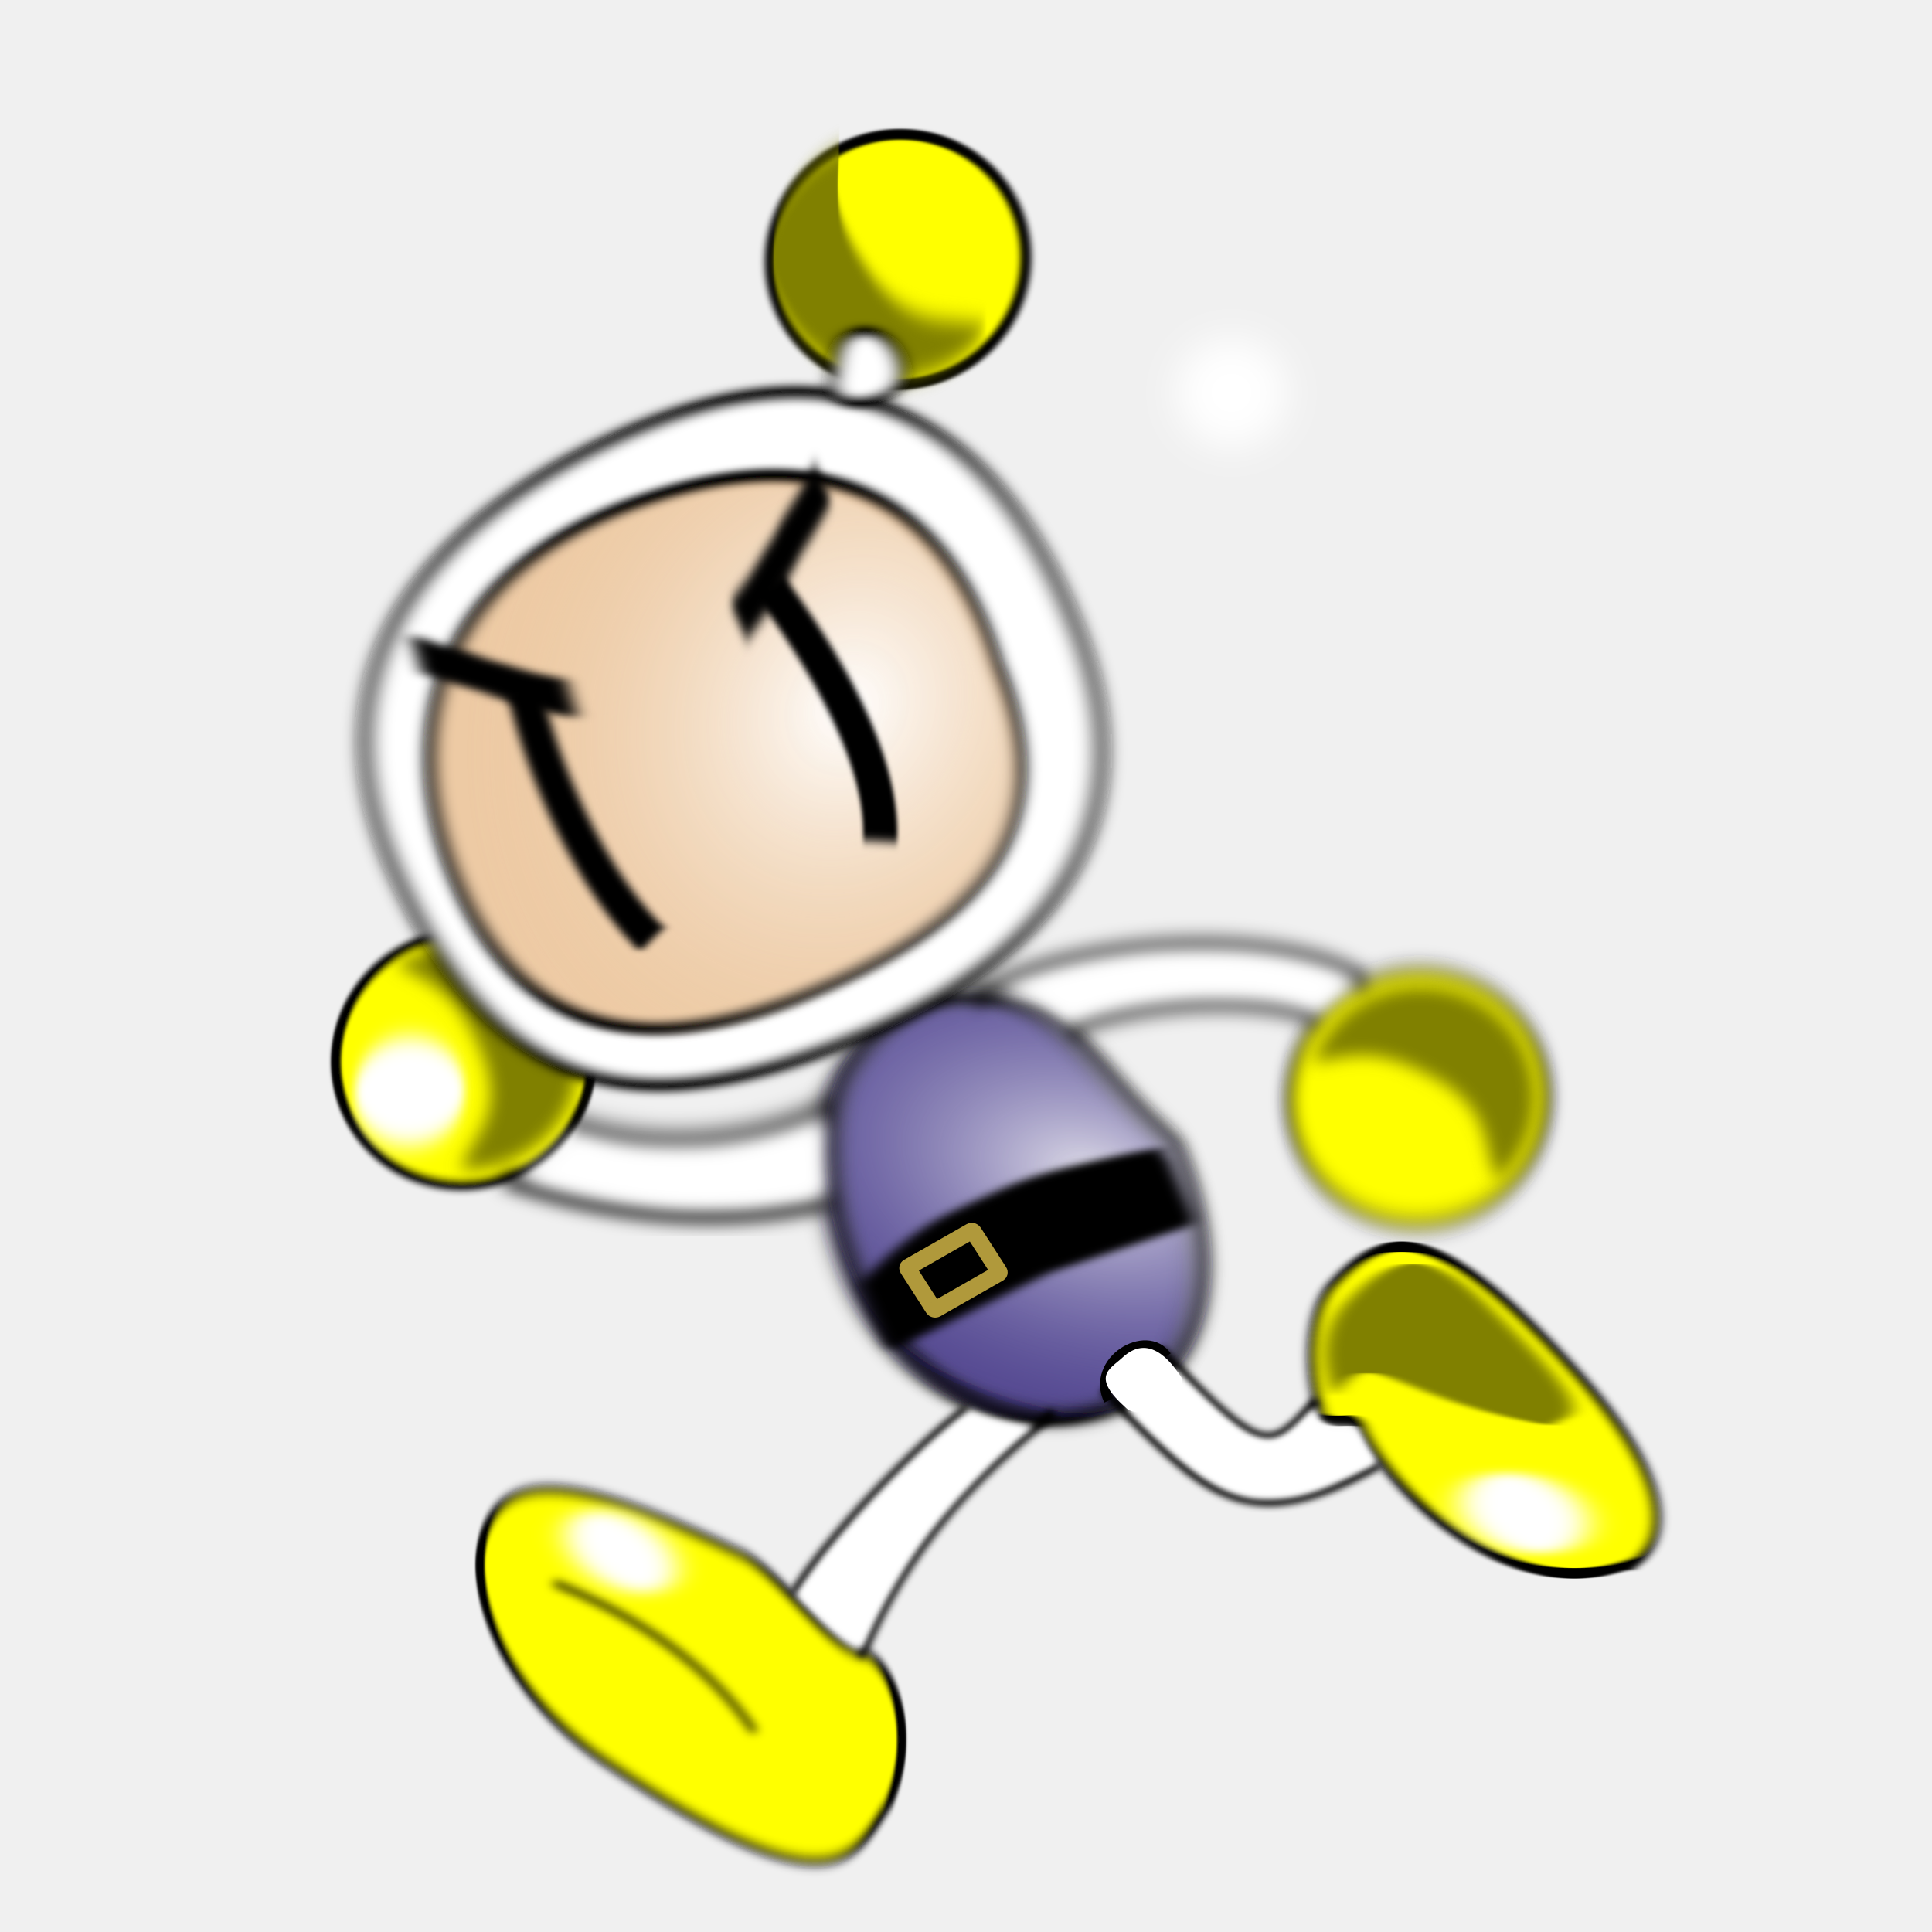
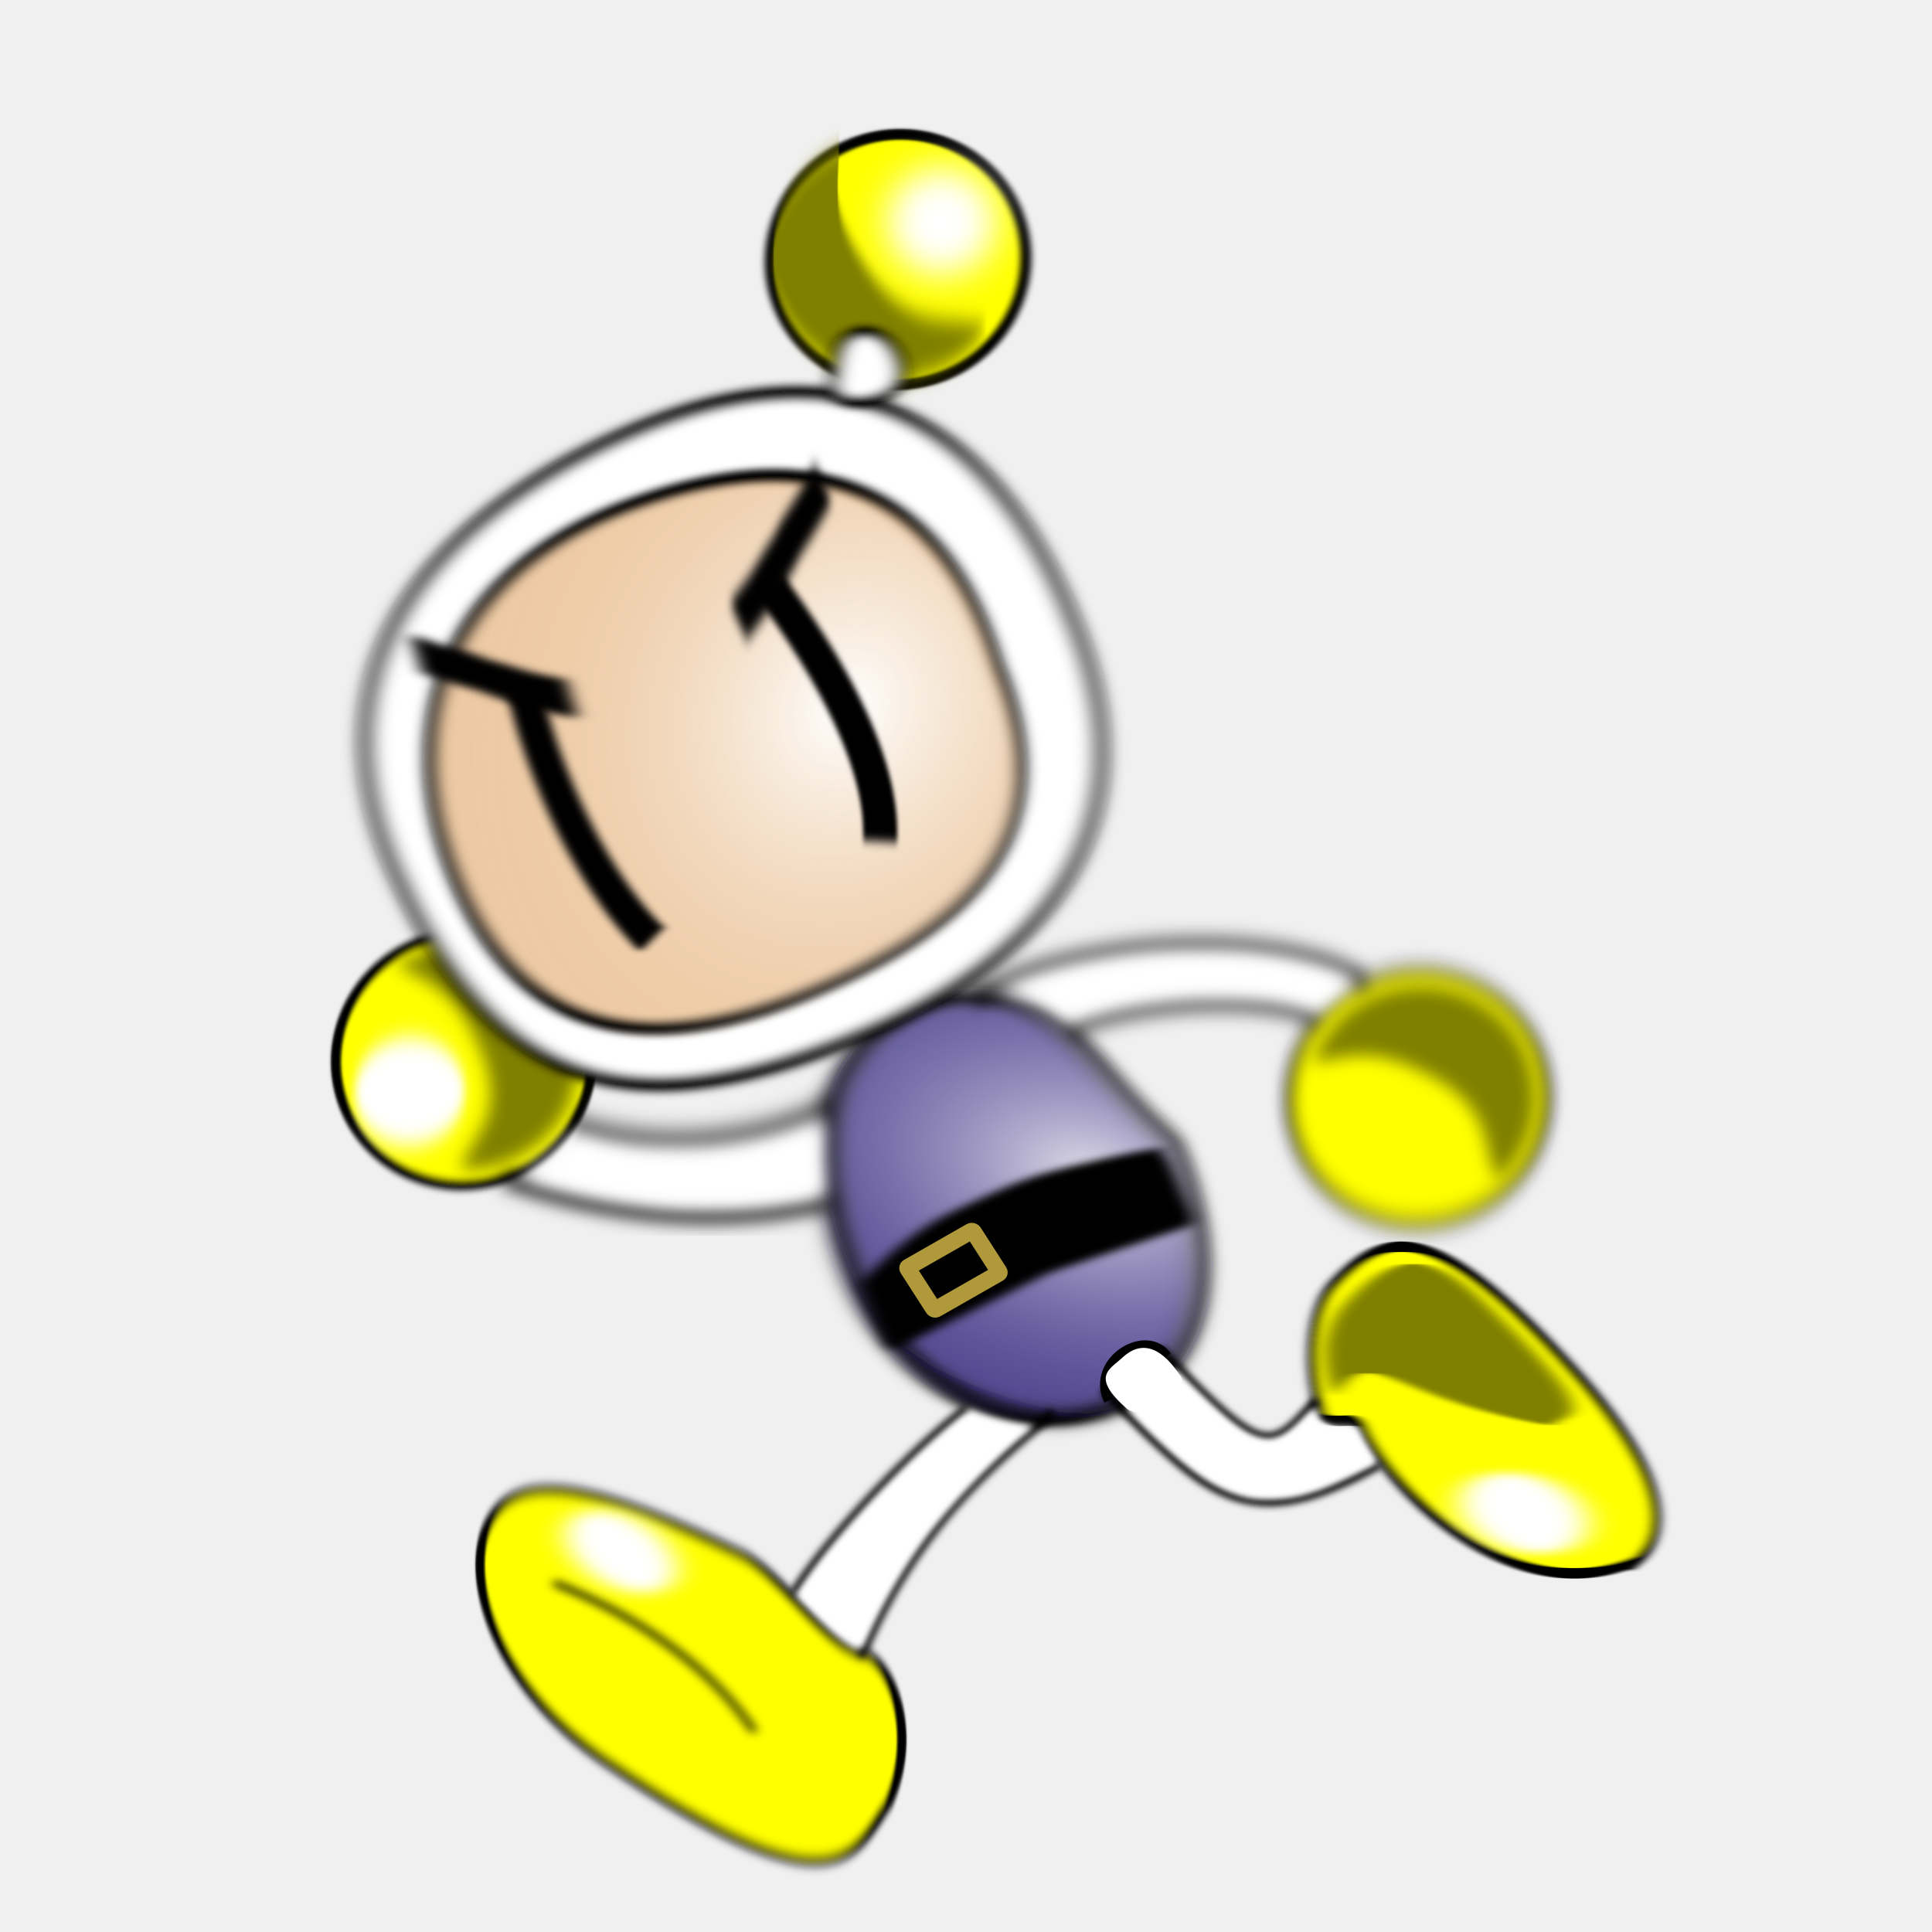
<svg xmlns="http://www.w3.org/2000/svg" xmlns:xlink="http://www.w3.org/1999/xlink" width="1000" height="1000" id="svg2" version="1.1">
  <defs id="defs4">
    <linearGradient id="linearGradient4253">
      <stop style="stop-color:#ffffff;stop-opacity:1" offset="0" id="stop4255" />
      <stop style="stop-color:#edcaa4;stop-opacity:0;" offset="1" id="stop4257" />
    </linearGradient>
    <linearGradient id="linearGradient4186">
      <stop style="stop-color:#f9f9f9;stop-opacity:0.845" offset="0" id="stop4188" />
      <stop style="stop-color:#807aba;stop-opacity:0;" offset="1" id="stop4190" />
    </linearGradient>
    <linearGradient id="linearGradient3873">
      <stop style="stop-color:#a94466;stop-opacity:1;" offset="0" id="stop3875" />
      <stop style="stop-color:#e4749f;stop-opacity:1" offset="1" id="stop3877" />
    </linearGradient>
    <radialGradient xlink:href="#linearGradient3873" id="radialGradient3879" cx="407.097" cy="617.589" fx="407.097" fy="617.589" r="306.125" gradientTransform="matrix(0.3063343,-0.541307,0.4530065,0.2563636,5.520523,727.2564)" gradientUnits="userSpaceOnUse" />
    <filter id="filter4072" x="-0.197" width="1.394" y="-0.178" height="1.357">
      <feGaussianBlur stdDeviation="4.602" id="feGaussianBlur4074" />
    </filter>
    <filter color-interpolation-filters="sRGB" id="filter4072-7" x="-0.197" width="1.394" y="-0.178" height="1.357">
      <feGaussianBlur stdDeviation="4.602" id="feGaussianBlur4074-5" />
    </filter>
    <filter id="filter4153">
      <feGaussianBlur stdDeviation="3.003" id="feGaussianBlur4155" />
    </filter>
    <radialGradient xlink:href="#linearGradient4186" id="radialGradient4192" cx="592.58" cy="573.171" fx="592.58" fy="573.171" r="67.287" gradientTransform="matrix(2.760862,0.8224559,-0.5363054,1.736483,-764.8724,-822.3343)" gradientUnits="userSpaceOnUse" />
    <filter id="filter4204" x="-0.038" width="1.077" y="-0.196" height="1.393">
      <feGaussianBlur stdDeviation="2.067" id="feGaussianBlur4206" />
    </filter>
    <filter id="filter4239">
      <feGaussianBlur stdDeviation="2.418" id="feGaussianBlur4241" />
    </filter>
    <radialGradient xlink:href="#linearGradient4253" id="radialGradient4259" cx="610.492" cy="479.802" fx="610.492" fy="479.802" r="136.882" gradientTransform="matrix(1.003227,-0.8993651,0.7786773,0.868595,-639.4899,581.705)" gradientUnits="userSpaceOnUse" />
    <filter id="filter4324" x="-0.117" width="1.234" y="-0.11" height="1.221">
      <feGaussianBlur stdDeviation="2.82" id="feGaussianBlur4326" />
    </filter>
    <filter id="filter4346" x="-0.267" width="1.534" y="-0.034" height="1.068">
      <feGaussianBlur stdDeviation="1.721" id="feGaussianBlur4348" />
    </filter>
    <filter color-interpolation-filters="sRGB" id="filter3936-0">
      <feGaussianBlur stdDeviation="1.057" id="feGaussianBlur3938-9" />
    </filter>
    <filter color-interpolation-filters="sRGB" id="filter3977-0">
      <feGaussianBlur stdDeviation="7.678" id="feGaussianBlur3979-9" />
    </filter>
    <filter color-interpolation-filters="sRGB" id="filter3867-9" x="-0.4" width="1.799" y="-0.41" height="1.821">
      <feGaussianBlur stdDeviation="17.837" id="feGaussianBlur3869-8" />
    </filter>
    <filter id="filter4552" x="-0.213" width="1.426" y="-0.213" height="1.426">
      <feGaussianBlur stdDeviation="2.677" id="feGaussianBlur4554" />
    </filter>
    <filter id="filter4770">
      <feGaussianBlur stdDeviation="3.003" id="feGaussianBlur4772" />
    </filter>
    <filter id="filter3665-9" x="-0.25" width="1.5" y="-0.25" height="1.5" color-interpolation-filters="sRGB">
      <feGaussianBlur id="feGaussianBlur3667-5" result="result8" stdDeviation="5" />
      <feComposite id="feComposite3669-6" in2="result8" in="result8" operator="xor" result="result6" />
      <feDisplacementMap id="feDisplacementMap3671-6" in2="result6" result="result4" scale="100" yChannelSelector="A" xChannelSelector="A" in="result8" />
      <feComposite k4="0" k3="0" k2="0" id="feComposite3673-5" in2="result4" k1="1" in="result4" operator="arithmetic" result="result2" />
      <feComposite id="feComposite3675-5" in2="result8" operator="in" in="result2" result="fbSourceGraphic" />
    </filter>
    <linearGradient id="linearGradient2862-1">
      <stop style="stop-color:#cccccc;stop-opacity:1;" offset="0" id="stop2864-8" />
      <stop style="stop-color:#000000;stop-opacity:1" offset="1" id="stop2866-8" />
    </linearGradient>
    <linearGradient id="linearGradient3714">
      <stop style="stop-color:#e6e6e6;stop-opacity:1;" offset="0" id="stop3716" />
      <stop style="stop-color:#000000;stop-opacity:1" offset="1" id="stop3718" />
    </linearGradient>
    <linearGradient id="linearGradient3727">
      <stop style="stop-color:#ffffff;stop-opacity:1;" offset="0" id="stop3729" />
      <stop style="stop-color:#ffffff;stop-opacity:0;" offset="1" id="stop3731" />
    </linearGradient>
    <linearGradient xlink:href="#linearGradient2862-1" id="linearGradient5474" gradientUnits="userSpaceOnUse" gradientTransform="matrix(0.2775035,0,0,0.2775035,647.3988,-276.5454)" x1="510.79" y1="-269.706" x2="712.008" y2="-303.294" />
    <linearGradient xlink:href="#linearGradient3727" id="linearGradient5476" gradientUnits="userSpaceOnUse" gradientTransform="matrix(0.1933357,0,0,0.1588646,425.8682,271.1507)" x1="614.286" y1="21.85" x2="614.286" y2="772.409" />
    <radialGradient xlink:href="#linearGradient3714" id="radialGradient5478" gradientUnits="userSpaceOnUse" gradientTransform="matrix(0.4259319,0.6678521,-0.8559556,0.4897255,520.0713,-85.16546)" cx="404.224" cy="336.488" fx="404.224" fy="336.488" r="351.429" />
    <filter id="filter3827">
      <feGaussianBlur stdDeviation="2.634" id="feGaussianBlur3829" />
    </filter>
    <filter color-interpolation-filters="sRGB" id="filter4346-7" x="-0.267" width="1.534" y="-0.034" height="1.068">
      <feGaussianBlur stdDeviation="1.721" id="feGaussianBlur4348-2" />
    </filter>
    <filter color-interpolation-filters="sRGB" id="filter4324-3" x="-0.117" width="1.234" y="-0.11" height="1.221">
      <feGaussianBlur stdDeviation="2.82" id="feGaussianBlur4326-3" />
    </filter>
    <filter id="filter4380">
      <feGaussianBlur stdDeviation="4.352" id="feGaussianBlur4382" />
    </filter>
    <filter id="filter4384">
      <feGaussianBlur stdDeviation="3.226" id="feGaussianBlur4386" />
    </filter>
    <filter id="filter4388" x="-0.091" width="1.182" y="-0.105" height="1.209">
      <feGaussianBlur stdDeviation="4.352" id="feGaussianBlur4390" />
    </filter>
    <filter id="filter4392">
      <feGaussianBlur stdDeviation="3.514" id="feGaussianBlur4394" />
    </filter>
    <filter id="filter4396" x="-0.181" width="1.363" y="-0.185" height="1.37">
      <feGaussianBlur stdDeviation="8.072" id="feGaussianBlur4398" />
    </filter>
    <filter id="filter4400" x="-0.112" width="1.223" y="-0.092" height="1.184">
      <feGaussianBlur stdDeviation="4.352" id="feGaussianBlur4402" />
    </filter>
    <filter id="filter4408">
      <feGaussianBlur stdDeviation="1.057" id="feGaussianBlur4410" />
    </filter>
    <filter id="filter4416">
      <feGaussianBlur stdDeviation="1.869" id="feGaussianBlur4418" />
    </filter>
    <filter id="filter4420">
      <feGaussianBlur stdDeviation="1.596" id="feGaussianBlur4422" />
    </filter>
    <filter id="filter4448">
      <feGaussianBlur stdDeviation="1.969" id="feGaussianBlur4450" />
    </filter>
    <filter id="filter4452">
      <feGaussianBlur stdDeviation="1.969" id="feGaussianBlur4454" />
    </filter>
    <filter id="filter4456">
      <feGaussianBlur stdDeviation="1.969" id="feGaussianBlur4458" />
    </filter>
    <filter id="filter4472">
      <feGaussianBlur stdDeviation="1.66" id="feGaussianBlur4474" />
    </filter>
    <filter id="filter4476">
      <feGaussianBlur stdDeviation="1.66" id="feGaussianBlur4478" />
    </filter>
    <filter id="filter4480">
      <feGaussianBlur stdDeviation="1.66" id="feGaussianBlur4482" />
    </filter>
    <filter id="filter4484" x="-0.052" width="1.104" y="-0.392" height="1.785">
      <feGaussianBlur stdDeviation="3.486" id="feGaussianBlur4486" />
    </filter>
    <filter id="filter4488" x="-0.057" width="1.115" y="-0.297" height="1.593">
      <feGaussianBlur stdDeviation="4.391" id="feGaussianBlur4490" />
    </filter>
    <filter id="filter4492" x="-0.082" width="1.165" y="-0.761" height="2.523">
      <feGaussianBlur stdDeviation="3.735" id="feGaussianBlur4494" />
    </filter>
    <filter id="filter4496" x="-0.062" width="1.125" y="-0.559" height="2.119">
      <feGaussianBlur stdDeviation="4.391" id="feGaussianBlur4498" />
    </filter>
    <filter id="filter4500" x="-0.075" width="1.15" y="-0.57" height="2.141">
      <feGaussianBlur stdDeviation="3.141" id="feGaussianBlur4502" />
    </filter>
    <filter id="filter4504" x="-0.067" width="1.135" y="-0.231" height="1.461">
      <feGaussianBlur stdDeviation="4.391" id="feGaussianBlur4506" />
    </filter>
  </defs>
  <g id="layer1" transform="translate(0,-52.36218)">
    <path transform="matrix(1.150649,-0.4580909,-0.4580909,-1.150649,74.30336,1463.692)" d="m 435.714,597.857 c 0,28.798 -23.985,52.143 -53.571,52.143 -29.587,0 -53.571,-23.345 -53.571,-52.143 0,-28.798 23.985,-52.143 53.571,-52.143 29.587,0 53.571,23.345 53.571,52.143 z" id="path3830" style="fill:#ffff00;fill-opacity:1;stroke:#000000;stroke-width:4.551;stroke-miterlimit:4;stroke-opacity:1;stroke-dasharray:none;filter:url(#filter4408)" />
    <path style="fill:#808000;fill-opacity:1;stroke:none;filter:url(#filter4400)" d="m 238.492,657.799 c 34.017,0.258 60.94,-24.989 60.133,-56.389 -0.807,-31.401 -29.037,-57.066 -63.055,-57.323 -10.812,-0.082 -21.366,2.465 -30.601,7.384 20.785,11.459 32.328,14.692 45.768,49.22 10.07,30.807 -6.052,38.922 -12.245,57.109 z" id="path3930-0" />
    <path style="fill:#ffffff;fill-opacity:1;stroke:none;filter:url(#filter4396)" id="path3845" d="m 435.714,597.857 c 0,28.798 -23.985,52.143 -53.571,52.143 -29.587,0 -53.571,-23.345 -53.571,-52.143 0,-28.798 23.985,-52.143 53.571,-52.143 29.587,0 53.571,23.345 53.571,52.143 z" transform="matrix(0.5009277,-0.1994269,-0.1994269,-0.5009277,139.897,992.9394)" />
    <path style="fill:#ffff00;fill-opacity:1;stroke:#000000;stroke-width:4.63;stroke-linecap:butt;stroke-linejoin:miter;stroke-miterlimit:4;stroke-opacity:1;stroke-dasharray:none;stroke-dashoffset:0;filter:url(#filter4416)" d="m 310.899,970.983 c 0,29.045 9.879,58.601 -122.382,57.378 -65,-0.601 -108.183,-37.496 -108.183,-66.541 0,-29.045 44.377,-40.677 107.567,-49.753 20.45,-2.937 58.523,14.166 74.56,7.105 10.078,-4.437 41.456,13.451 48.438,51.81 z" id="path4043" transform="matrix(0.9110924,0.6077101,-0.6077101,0.9110924,766.518,-87.91685)" />
    <path style="fill:#ffff00;fill-opacity:1;stroke:#000000;stroke-width:5;stroke-miterlimit:4;stroke-opacity:1;filter:url(#filter4420)" d="m 1531.8,930.481 c 1.575,11.706 -2.237,39.395 -85.767,46.12 -94.23,7.586 -109.602,-10.43 -109.602,-46.972 0,-21.191 24.768,-43.568 38.859,-50.289 9.244,0.255 10.104,12.378 18.639,8.616 25.058,-11.043 110.132,-17.949 137.87,42.525 z" id="path4082" transform="matrix(0.7936625,0.7396225,0.7396225,-0.7936625,-1057.185,465.9009)" />
    <path style="fill:#808000;fill-opacity:1;stroke:none;filter:url(#filter4153)" d="m 1452.825,953.905 c 1.575,11.706 20.491,20.536 -63.288,22.433 -37.802,0.856 -53.106,-10.167 -53.106,-46.709 0,-21.191 13.515,-31.709 27.606,-38.43 -4.301,33.556 18.896,16.746 88.788,62.707 z" id="path4082-4" transform="matrix(0.7619337,0.7100542,0.7100542,-0.7619337,-981.3985,485.593)" />
    <path transform="matrix(1.337623,-0.5595241,0.4995111,1.151814,-536.6018,320.9326)" style="fill:#554991;fill-opacity:1;stroke:#000000;stroke-width:4.789;stroke-miterlimit:4;stroke-opacity:1;filter:url(#filter4384)" d="m 632.596,588.34 c 0,49.931 -18.752,91.442 -55.294,91.442 -36.542,0 -66.903,-40.484 -66.165,-90.409 0.485,-32.848 13.25,-66.205 23.942,-76.809 6.488,-6.434 25.856,-19.703 42.223,-14.633 44.196,13.69 36.328,46.782 55.294,90.409 z" id="path4157" />
    <path id="path4184" d="m 606.288,642.616 c 24.941,57.512 20.593,115.816 -28.286,136.262 -48.879,20.446 -109.713,-9.197 -133.664,-67.113 -15.759,-38.107 -15.347,-83.67 -6.341,-101.865 5.465,-11.041 24.744,-37.161 49.168,-40.479 65.956,-8.96 71.961,33.558 119.122,73.196 z" style="fill:url(#radialGradient4192);fill-opacity:1;stroke:#000000;stroke-width:6.461;stroke-miterlimit:4;stroke-opacity:1;filter:url(#filter4380)" />
    <path transform="matrix(1.230063,-0.5145323,0.6257458,1.442896,-571.448,26.19205)" style="fill:#000000;fill-opacity:1;stroke:none;filter:url(#filter4204)" d="m 496.079,653.606 c 0,0 20.57,-8.277 40.598,-9.091 31.678,-1.288 34.741,-0.964 60.126,2.703 40.135,5.798 22.832,6.388 22.832,6.388 1.59,0 2.87,1.28 2.87,2.87 l 0,19.511 c 0,1.59 -1.28,2.87 -2.87,2.87 l -57.345,-3.536 -66.211,3.536 c -1.59,0 -2.87,-1.28 -2.87,-2.87 l 0,-19.511 c 0,-1.59 1.28,-2.87 2.87,-2.87 z" id="rect4194" />
    <rect style="opacity:0.69;fill:none;stroke:#ffdd55;stroke-width:8.619;stroke-miterlimit:4;stroke-opacity:1;stroke-dasharray:none" id="rect4211" width="39.004" height="26.109" x="11.883" y="849.262" ry="0.878" transform="matrix(0.8684605,-0.4957585,0.5407041,0.8412129,0,0)" />
    <path style="fill:#ffffff;fill-opacity:1;stroke:#000000;stroke-width:6.584;stroke-linecap:butt;stroke-linejoin:miter;stroke-miterlimit:4;stroke-opacity:1;stroke-dasharray:none;stroke-dashoffset:0;filter:url(#filter4770)" d="m 452.257,454.388 c 0,85.464 -56.837,127.9 -147.993,131.267 -109.401,4.041 -162.432,-30.79 -168.196,-139.348 -5.504,-103.677 78.018,-142.026 169.206,-144.399 116.472,-3.03 146.982,71.057 146.982,152.48 z" id="path4225" transform="matrix(1.096982,-0.4228081,0.4228081,1.096982,-131.7768,72.27235)" />
    <path style="fill:#edcaa4;fill-opacity:1;stroke:#000000;stroke-width:6.57;stroke-linecap:butt;stroke-linejoin:miter;stroke-miterlimit:4;stroke-opacity:1;stroke-dashoffset:0;filter:url(#filter4239)" d="m 414.288,455.159 c 2.02,79.394 -50.001,102.352 -126.544,104.826 -93.756,3.03 -128.565,-39.574 -128.565,-105.836 0,-66.262 40.87,-124.019 132.605,-121.999 76.565,1.686 128.564,34.523 122.504,123.009 z" id="path4232" transform="matrix(1.096982,-0.4228081,0.4228081,1.096982,-131.7768,72.27235)" />
    <path id="path4251" d="m 411.003,458.444 c 2.02,79.394 -50.001,102.352 -126.544,104.826 -93.756,3.03 -128.565,-39.574 -128.565,-105.836 0,-66.262 40.87,-124.019 132.605,-121.999 76.565,1.686 128.564,34.523 122.504,123.009 z" style="fill:url(#radialGradient4259);fill-opacity:1;stroke:none;filter:url(#filter4239)" transform="matrix(1.096982,-0.4228081,0.4228081,1.096982,-131.7768,72.27235)" />
    <path style="fill:#000000;fill-opacity:1;stroke:none;filter:url(#filter4324)" id="path4310" d="m 178.596,349.815 c 3.362,2.845 6.706,5.708 10.137,8.468 2.689,2.259 5.539,4.308 8.398,6.342 1.613,1.23 3.269,2.416 4.844,3.694 1.698,1.486 3.157,3.213 4.948,4.591 1.649,1.272 3.318,2.504 5.047,3.666 1.547,1.183 3.049,2.421 4.555,3.654 1.896,1.347 3.696,2.816 5.519,4.257 1.769,1.424 3.76,2.523 5.677,3.727 1.455,1.073 3.013,1.983 4.556,2.92 1.016,0.685 2.058,1.32 3.116,1.937 0,0 -1.029,17.99 -1.029,17.99 l 0,0 c -0.983,-0.703 -2.131,-1.128 -3.029,-1.962 -1.588,-0.875 -3.221,-1.759 -4.611,-2.921 -1.979,-1.209 -3.968,-2.421 -5.847,-3.785 -1.881,-1.383 -3.585,-3.003 -5.591,-4.218 -1.478,-1.226 -2.988,-2.395 -4.446,-3.64 -1.628,-1.285 -3.506,-2.25 -5.02,-3.698 -1.937,-1.265 -3.479,-2.941 -5.126,-4.552 -1.475,-1.358 -3.173,-2.434 -4.674,-3.763 -2.904,-2.076 -5.742,-4.256 -8.495,-6.531 -3.356,-2.734 -6.666,-5.522 -10.045,-8.227 0,0 1.115,-17.947 1.115,-17.947 z" transform="matrix(1.096982,-0.4228081,0.4228081,1.096982,-131.7768,72.27235)" />
    <path style="fill:none;stroke:#000000;stroke-width:15;stroke-linecap:butt;stroke-linejoin:miter;stroke-miterlimit:4;stroke-opacity:1;stroke-dasharray:none;filter:url(#filter4346)" d="m 216.589,391.54 c -5.501,42.469 -1.299,90.16 13.132,122.228" id="path4336" transform="matrix(1.096982,-0.4228081,0.4228081,1.096982,-131.7768,72.27235)" />
    <path transform="matrix(1.155618,-0.4454082,0.4454082,1.155618,-243.0602,-333.9837)" d="m 435.714,597.857 c 0,28.798 -23.985,52.143 -53.571,52.143 -29.587,0 -53.571,-23.345 -53.571,-52.143 0,-28.798 23.985,-52.143 53.571,-52.143 29.587,0 53.571,23.345 53.571,52.143 z" id="path3830-9" style="fill:#ffff00;fill-opacity:1;stroke:#000000;stroke-width:4.551;stroke-miterlimit:4;stroke-opacity:1;stroke-dasharray:none;filter:url(#filter3936-0)" />
    <path transform="matrix(0.363052,0.2582432,-0.3098201,0.4664457,47.66456,-282.6056)" style="fill:#808000;fill-opacity:1;stroke:none;filter:url(#filter3977-0)" d="m 1492.857,254.286 c 0,60.751 -61.721,110 -137.857,110 -76.136,0 -137.857,-49.249 -137.857,-110 0,-19.309 6.37,-38.278 18.469,-55 27.407,36.601 35.036,57.071 118.522,79.493 74.526,16.573 94.502,-12.596 138.723,-24.493 z" id="path3930-0-3" />
-     <path style="fill:#ffffff;fill-opacity:1;stroke:none;filter:url(#filter3867-9)" id="path3845-7" d="m 435.714,597.857 c 0,28.798 -23.985,52.143 -53.571,52.143 -29.587,0 -53.571,-23.345 -53.571,-52.143 0,-28.798 23.985,-52.143 53.571,-52.143 29.587,0 53.571,23.345 53.571,52.143 z" transform="matrix(0.5391657,0,0,0.5391657,431.3606,-66.61786)" />
+     <path style="fill:#ffffff;fill-opacity:1;stroke:none;filter:url(#filter3867-9)" id="path3845-7" d="m 435.714,597.857 a 53.571,52.143 0 1 1 -107.143,0 53.571,52.143 0 1 1 107.143,0 z" transform="matrix(0.5391657,0,0,0.5391657,281.3606,-155.1893)" />
    <path style="fill:#ffffff;fill-opacity:1;stroke:#000000;stroke-width:5;stroke-miterlimit:4;stroke-opacity:1;stroke-dasharray:none;filter:url(#filter4552)" d="m 422.408,313.485 c 0,8.647 -4.511,13.637 -12.88,13.637 -8.368,0 -22.775,-4.044 -15.152,-15.657 3.836,-5.844 6.242,-13.459 14.142,-14.395 8.31,-0.984 13.89,7.768 13.89,16.415 z" id="path4513" transform="matrix(1.096982,-0.4228081,0.4228081,1.096982,-131.7768,72.27235)" />
    <path transform="matrix(1.221119,-0.2066619,-0.2066619,-1.221119,390.9794,1430.01)" d="m 435.714,597.857 c 0,28.798 -23.985,52.143 -53.571,52.143 -29.587,0 -53.571,-23.345 -53.571,-52.143 0,-28.798 23.985,-52.143 53.571,-52.143 29.587,0 53.571,23.345 53.571,52.143 z" id="path3830-2" style="fill:#ffff00;fill-opacity:1;stroke:#000000;stroke-width:4.551;stroke-miterlimit:4;stroke-opacity:1;stroke-dasharray:none;filter:url(#filter4392)" />
    <path style="fill:#808000;fill-opacity:1;stroke:none;filter:url(#filter4388)" d="m 774.704,663.188 c 24.334,-20.935 26.517,-57.026 4.877,-80.61 -21.64,-23.584 -58.91,-25.731 -83.244,-4.796 -7.734,6.654 -13.522,15.164 -16.78,24.675 22.45,-4.123 32.818,-8.815 65.528,9.319 27.821,17.374 21.815,33.614 29.619,51.411 z" id="path3930-0-7" />
    <path style="fill:none;stroke:#000000;stroke-width:7.109;stroke-linecap:butt;stroke-linejoin:miter;stroke-miterlimit:4;stroke-opacity:1;stroke-dasharray:none;filter:url(#filter4496)" d="m 260.848,662.547 c 78.683,27.66 138.586,18.657 168.887,11.602" id="path4616" />
    <path style="fill:none;stroke:#000000;stroke-width:5;stroke-linecap:butt;stroke-linejoin:miter;stroke-miterlimit:4;stroke-opacity:1;stroke-dasharray:none;filter:url(#filter4500)" d="m 170.108,634.95 c 25.837,-21.126 68.342,-34.094 97.982,-31.271" id="path4644" transform="matrix(1.20917,-0.5553542,-0.481389,-1.394959,397.2961,1615.486)" />
    <path style="fill:none;stroke:#000000;stroke-width:5;stroke-linecap:butt;stroke-linejoin:miter;stroke-miterlimit:4;stroke-opacity:1;stroke-dasharray:none;filter:url(#filter4492)" d="m 353.683,569.629 c 34.93,9.021 91.499,-0.469 108.079,-13.365" id="path4743" transform="matrix(1.159159,-0.1961759,-0.1961759,-1.159159,255.2807,1314.634)" />
    <path style="fill:none;stroke:#000000;stroke-width:4.666;stroke-linecap:butt;stroke-linejoin:miter;stroke-miterlimit:4;stroke-opacity:1;stroke-dasharray:none;filter:url(#filter4484)" d="m 556.978,570.941 c 49.222,18.772 132.924,5.523 160.215,-20.392" id="path4745" transform="matrix(1.242098,-0.2102124,-0.2102124,-1.242098,-68.03503,1395.178)" />
    <path style="fill:none;stroke:#000000;stroke-width:3;stroke-linecap:butt;stroke-linejoin:miter;stroke-miterlimit:4;stroke-opacity:1;stroke-dasharray:none;filter:url(#filter3827)" d="m 181.915,725.391 c 40.886,20.195 77.247,49.901 97.143,85.714" id="path3049" transform="matrix(0.9964973,-0.0836253,0.0836253,0.9964973,44.6719,163.9549)" />
    <path style="fill:#000000;fill-opacity:1;stroke:none;filter:url(#filter4324-3)" id="path4310-7" d="m 178.596,349.815 c 3.362,2.845 6.706,5.708 10.137,8.468 2.689,2.259 5.539,4.308 8.398,6.342 1.613,1.23 3.269,2.416 4.844,3.694 1.698,1.486 3.157,3.213 4.948,4.591 1.649,1.272 3.318,2.504 5.047,3.666 1.547,1.183 3.049,2.421 4.555,3.654 1.896,1.347 3.696,2.816 5.519,4.257 1.769,1.424 3.76,2.523 5.677,3.727 1.455,1.073 3.013,1.983 4.556,2.92 1.016,0.685 2.058,1.32 3.116,1.937 0,0 -1.029,17.99 -1.029,17.99 l 0,0 c -0.983,-0.703 -2.131,-1.128 -3.029,-1.962 -1.588,-0.875 -3.221,-1.759 -4.611,-2.921 -1.979,-1.209 -3.968,-2.421 -5.847,-3.785 -1.881,-1.383 -3.585,-3.003 -5.591,-4.218 -1.478,-1.226 -2.988,-2.395 -4.446,-3.64 -1.628,-1.285 -3.506,-2.25 -5.02,-3.698 -1.937,-1.265 -3.479,-2.941 -5.126,-4.552 -1.475,-1.358 -3.173,-2.434 -4.674,-3.763 -2.904,-2.076 -5.742,-4.256 -8.495,-6.531 -3.356,-2.734 -6.666,-5.522 -10.045,-8.227 0,0 1.115,-17.947 1.115,-17.947 z" transform="matrix(-1.096982,0.4228081,0.4228081,1.096982,469.7732,-166.538)" />
    <path style="fill:none;stroke:#000000;stroke-width:15;stroke-linecap:butt;stroke-linejoin:miter;stroke-miterlimit:4;stroke-opacity:1;stroke-dasharray:none;filter:url(#filter4346-7)" d="m 216.589,391.54 c -11.576,42.469 -19.526,91.375 -5.095,123.444" id="path4336-3" transform="matrix(-1.096982,0.4228081,0.4228081,1.096982,469.7732,-166.538)" />
    <path style="fill:#ffffff;fill-opacity:1;stroke:none;filter:url(#filter4504)" d="m 348.234,676.985 c -23.111,-1.482 -52.667,-7.158 -74.936,-14.39 l -3.215,-1.044 3.973,-2.295 c 7.947,-4.591 15.523,-11.103 20.455,-17.585 l 1.96,-2.576 5.426,1.642 c 7.694,2.328 16.345,4.194 25.124,5.421 10.418,1.455 35.305,1.558 45.962,0.19 18.479,-2.373 36.264,-7.119 49.244,-13.141 2.083,-0.966 3.846,-1.698 3.918,-1.626 0.072,0.072 -0.099,3.945 -0.38,8.607 -0.366,6.077 -0.344,11.139 0.079,17.885 0.325,5.175 0.61,10.192 0.634,11.15 l 0.043,1.742 -4.293,0.895 c -8.049,1.678 -23.469,3.915 -32.325,4.691 -7.975,0.699 -33.421,0.965 -41.669,0.436 l -10e-6,0 z" id="path4326" />
    <path style="fill:#ffffff;fill-opacity:1;stroke:none;filter:url(#filter4488)" d="m 552.942,580.84 c -0.706,-1.143 -8.672,-6.304 -13.297,-8.616 -6.055,-3.026 -9.936,-4.373 -16.763,-5.816 l -5.261,-1.112 5.261,-2.189 c 19.387,-8.067 43.256,-13.663 70.416,-16.51 10.904,-1.143 41.85,-1.299 52.275,-0.264 15.411,1.53 29.223,4.288 40.877,8.161 5.518,1.834 13.699,5.431 14.822,6.517 0.216,0.209 -0.748,1 -2.142,1.759 -3.487,1.898 -9.773,6.62 -13.691,10.285 -3.089,2.89 -3.335,3.02 -4.528,2.395 -4.06,-2.127 -14.871,-4.787 -24.742,-6.086 -8.452,-1.113 -32.836,-1.55 -42.751,-0.767 -21.064,1.664 -38.551,5.028 -52.698,10.137 -7.62,2.752 -7.413,2.697 -7.778,2.106 z" id="path4328" />
    <path style="fill:none;stroke:#000000;stroke-width:5;stroke-linecap:butt;stroke-linejoin:miter;stroke-miterlimit:4;stroke-opacity:1;stroke-dasharray:none;filter:url(#filter4448)" d="m 500.857,781.577 c -26.61,19.634 -72.311,67.177 -89.903,95.964" id="path4330" />
    <path style="fill:none;stroke:#000000;stroke-width:5;stroke-linecap:butt;stroke-linejoin:miter;stroke-miterlimit:4;stroke-opacity:1;stroke-dasharray:none;filter:url(#filter4452)" d="m 545.288,783.613 c -47.818,37.737 -77.832,73.577 -99.892,126.156" id="path4332" />
    <path style="fill:none;stroke:#000000;stroke-width:5;stroke-linecap:butt;stroke-linejoin:miter;stroke-miterlimit:4;stroke-opacity:1;stroke-dasharray:none;filter:url(#filter4476)" d="m 571.027,771.475 c 14.312,14.118 27.328,27.574 40.143,38.338 30.468,25.593 55.506,26.681 102.656,0.254" id="path4334" />
    <path style="fill:none;stroke:#000000;stroke-width:5;stroke-linecap:butt;stroke-linejoin:miter;stroke-miterlimit:4;stroke-opacity:1;stroke-dasharray:none;filter:url(#filter4472)" d="m 600.322,750.864 c 53.627,56.81 57.065,54.001 81.288,26.299" id="path4339" />
    <path style="fill:#ffffff;fill-opacity:1;stroke:none;filter:url(#filter4456)" d="m 441.709,903.848 c -4.913,-2.606 -11.419,-8.117 -21.192,-17.949 l -8.407,-8.458 4.309,-6.315 c 16.862,-24.711 52.031,-62.14 78.85,-83.919 4.258,-3.458 6.726,-5.007 7.5,-4.707 10.309,3.982 18.342,6.117 29.56,7.857 l 2.692,0.418 -2.335,1.897 c -17.971,14.603 -39.632,37.082 -53.572,55.597 -10.515,13.965 -21.827,33.095 -29.424,49.758 -1.925,4.223 -3.722,7.679 -3.992,7.679 -0.27,0 -2.066,-0.835 -3.99,-1.856 z" id="path4341" />
    <path style="fill:#ffffff;fill-opacity:1;stroke:none;filter:url(#filter4480)" d="m 646.424,827.55 c -16.176,-3.399 -30.502,-13.143 -55,-37.408 -5.855,-5.799 -8.592,-8.976 -7.952,-9.228 3.286,-1.293 14.851,-9.911 19.442,-14.487 l 5.419,-5.401 12.384,12.013 c 13.552,13.146 20.66,18.886 26.956,21.769 9.702,4.442 15.776,2.615 26.078,-7.845 3.755,-3.813 6.374,-5.975 6.553,-5.411 0.164,0.517 0.652,2.092 1.083,3.5 1.197,3.905 5.251,5.654 13.101,5.654 7.098,0 7.342,0.154 10.637,6.689 1.215,2.41 3.432,6.185 4.927,8.388 l 2.717,4.006 -12.637,6.099 c -12.965,6.258 -17.946,8.197 -27.279,10.623 -7.028,1.827 -20.214,2.345 -26.429,1.039 z" id="path4343" />
    <path style="fill:none;stroke:#000000;stroke-width:5;stroke-linecap:butt;stroke-linejoin:miter;stroke-miterlimit:4;stroke-opacity:1;stroke-dasharray:none" d="m 573.841,777.284 c -9.728,-20.61 19.523,-38.09 30.052,-22.981" id="path4350" />
    <path style="fill:#ffffff;fill-opacity:1;stroke:none" d="m 611.024,764.593 c 2.61,3.502 -1.52,10.101 -9.225,14.739 -7.704,4.638 -15.407,4.953 -18.676,2.057 -18.772,-16.634 -8.72,-20.226 -2.14,-26.355 15.281,-14.234 27.43,6.058 30.04,9.56 z" id="path4347" />
    <path style="fill:#ffffff;fill-opacity:1;stroke:none;filter:url(#filter4072)" id="path4054" d="m 406.429,892.5 c 0,17.16 -10.074,31.071 -22.5,31.071 -12.426,0 -22.5,-13.911 -22.5,-31.071 0,-17.16 10.074,-31.071 22.5,-31.071 12.426,0 22.5,13.911 22.5,31.071 z" transform="matrix(-1.197434,-0.04275425,-0.3520437,-0.697786,1095.318,1494.718)" />
    <path style="fill:#ffffff;fill-opacity:1;stroke:none;filter:url(#filter4072-7)" id="path4054-2" d="m 406.429,892.5 c 0,17.16 -10.074,31.071 -22.5,31.071 -12.426,0 -22.5,-13.911 -22.5,-31.071 0,-17.16 10.074,-31.071 22.5,-31.071 12.426,0 22.5,13.911 22.5,31.071 z" transform="matrix(-1.00306,-0.8328301,-0.7913356,0.311412,1879.987,877.3713)" />
  </g>
</svg>
